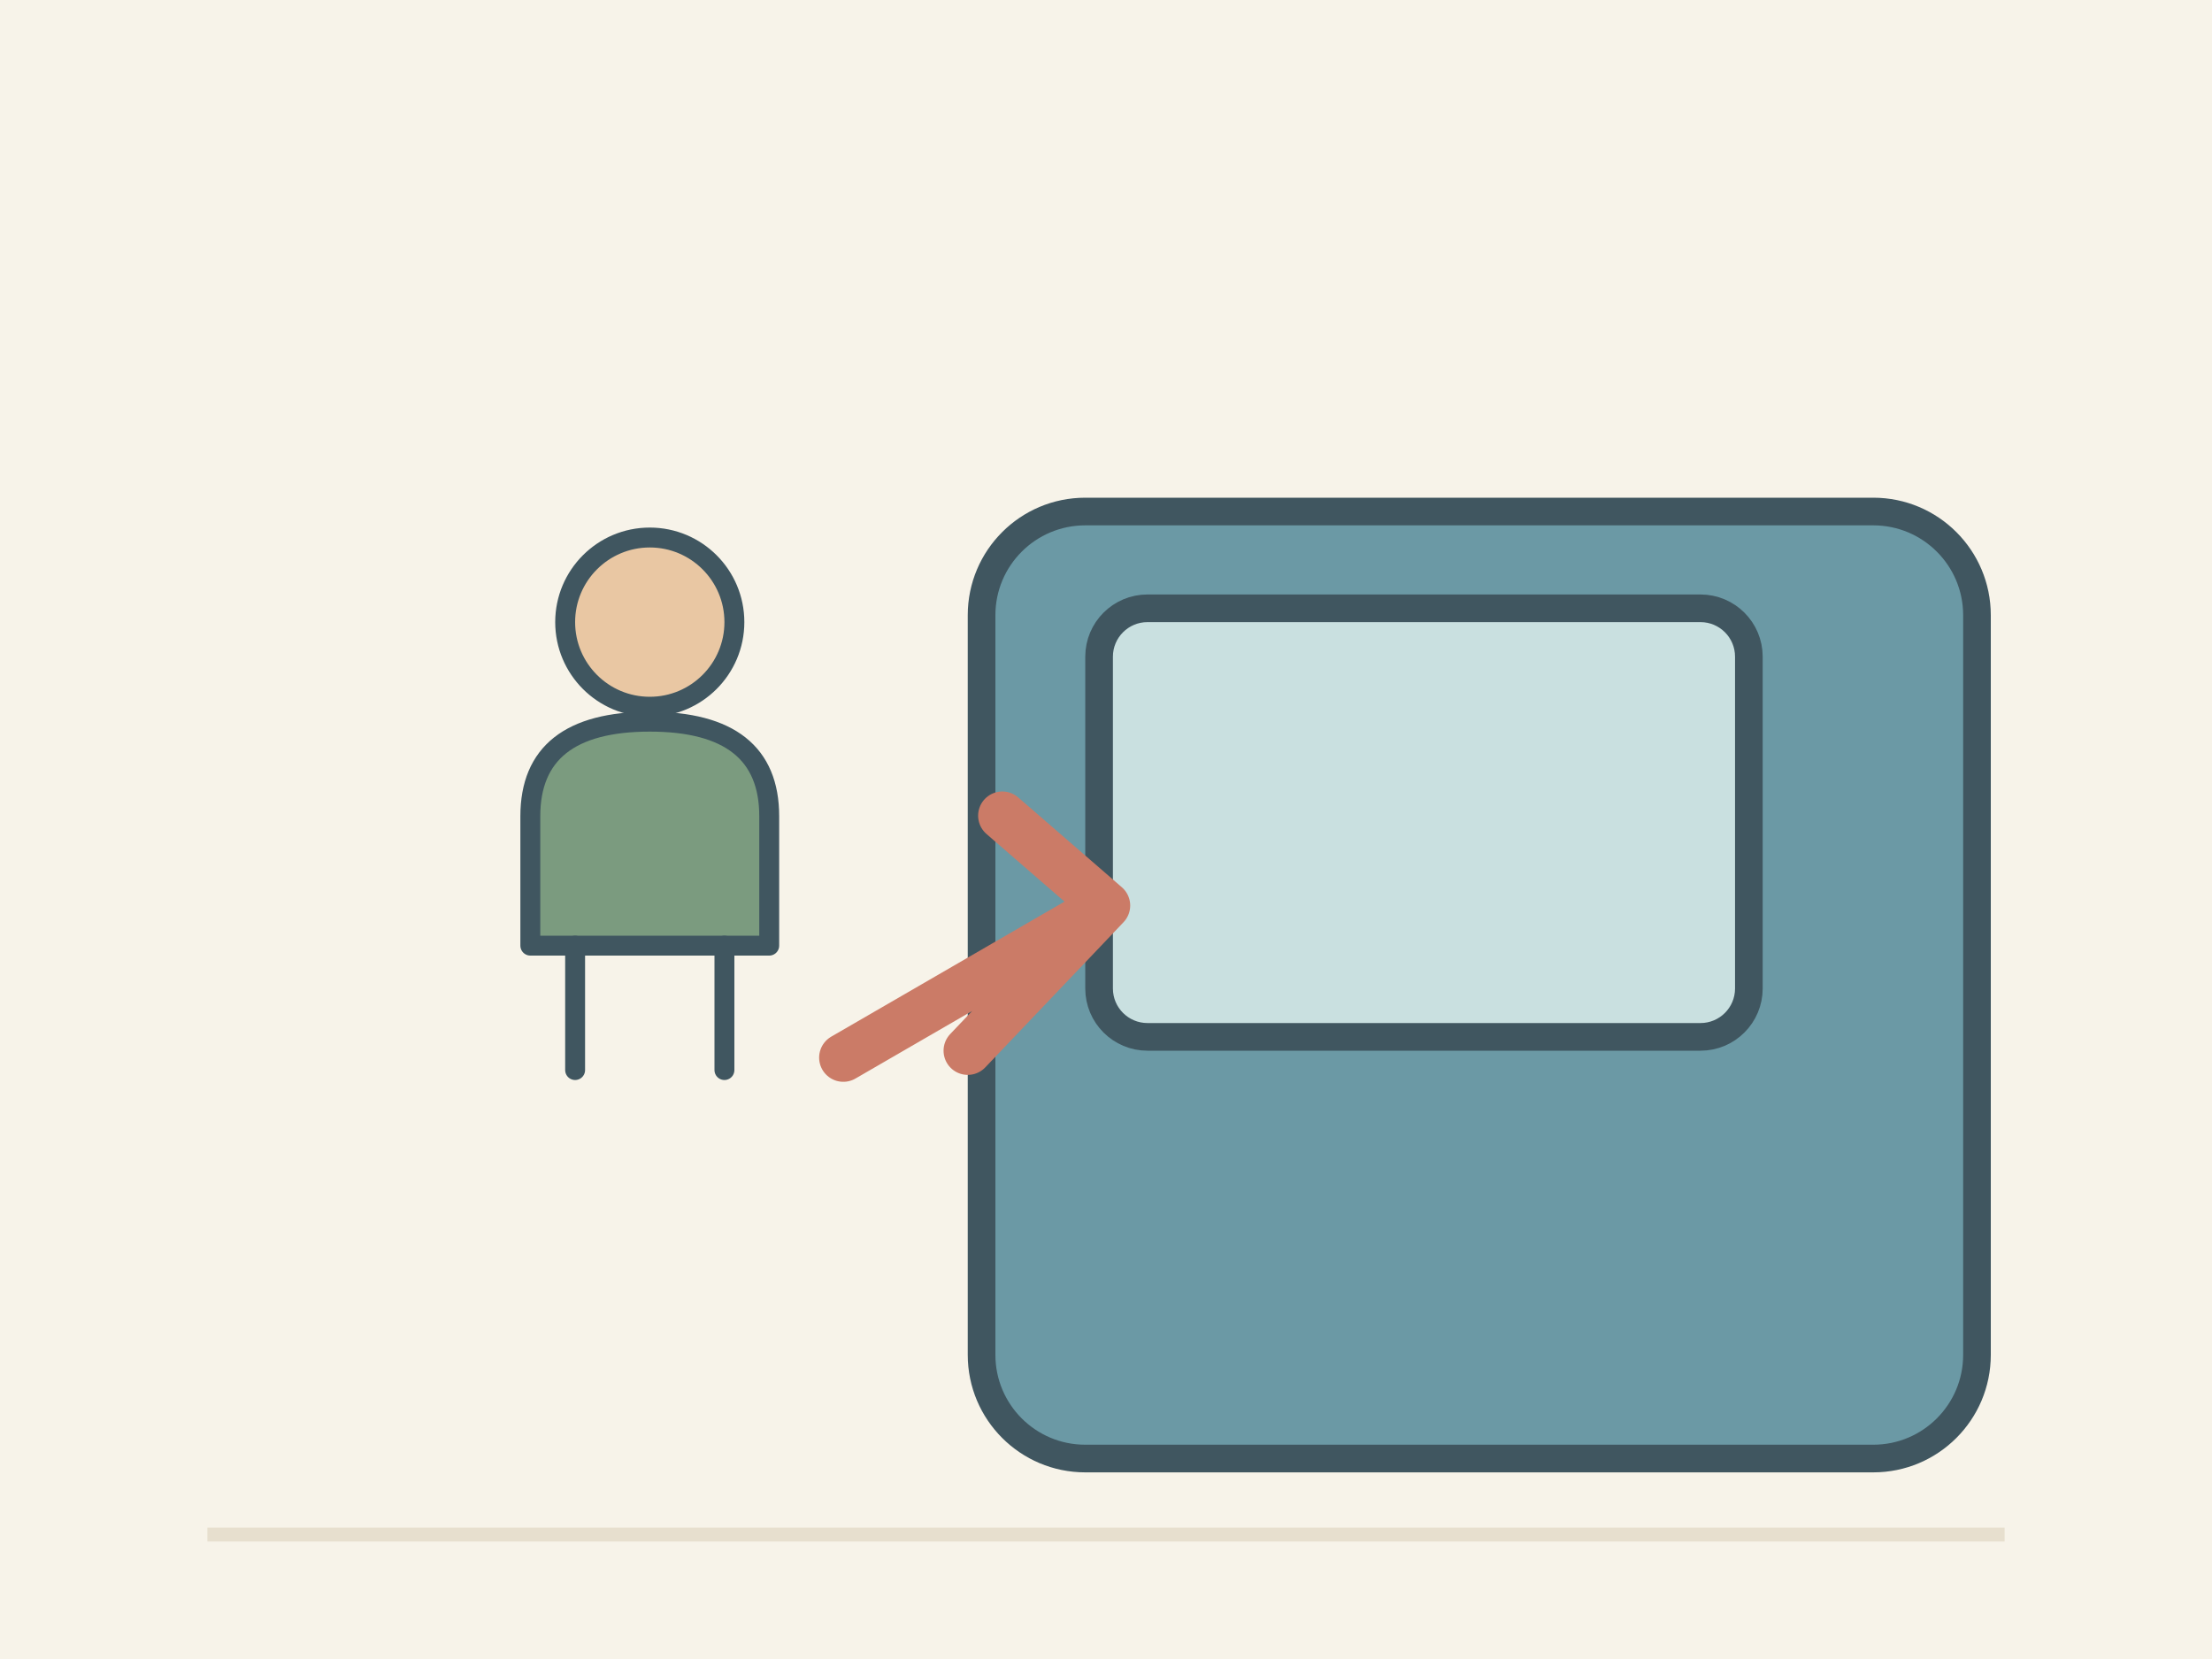
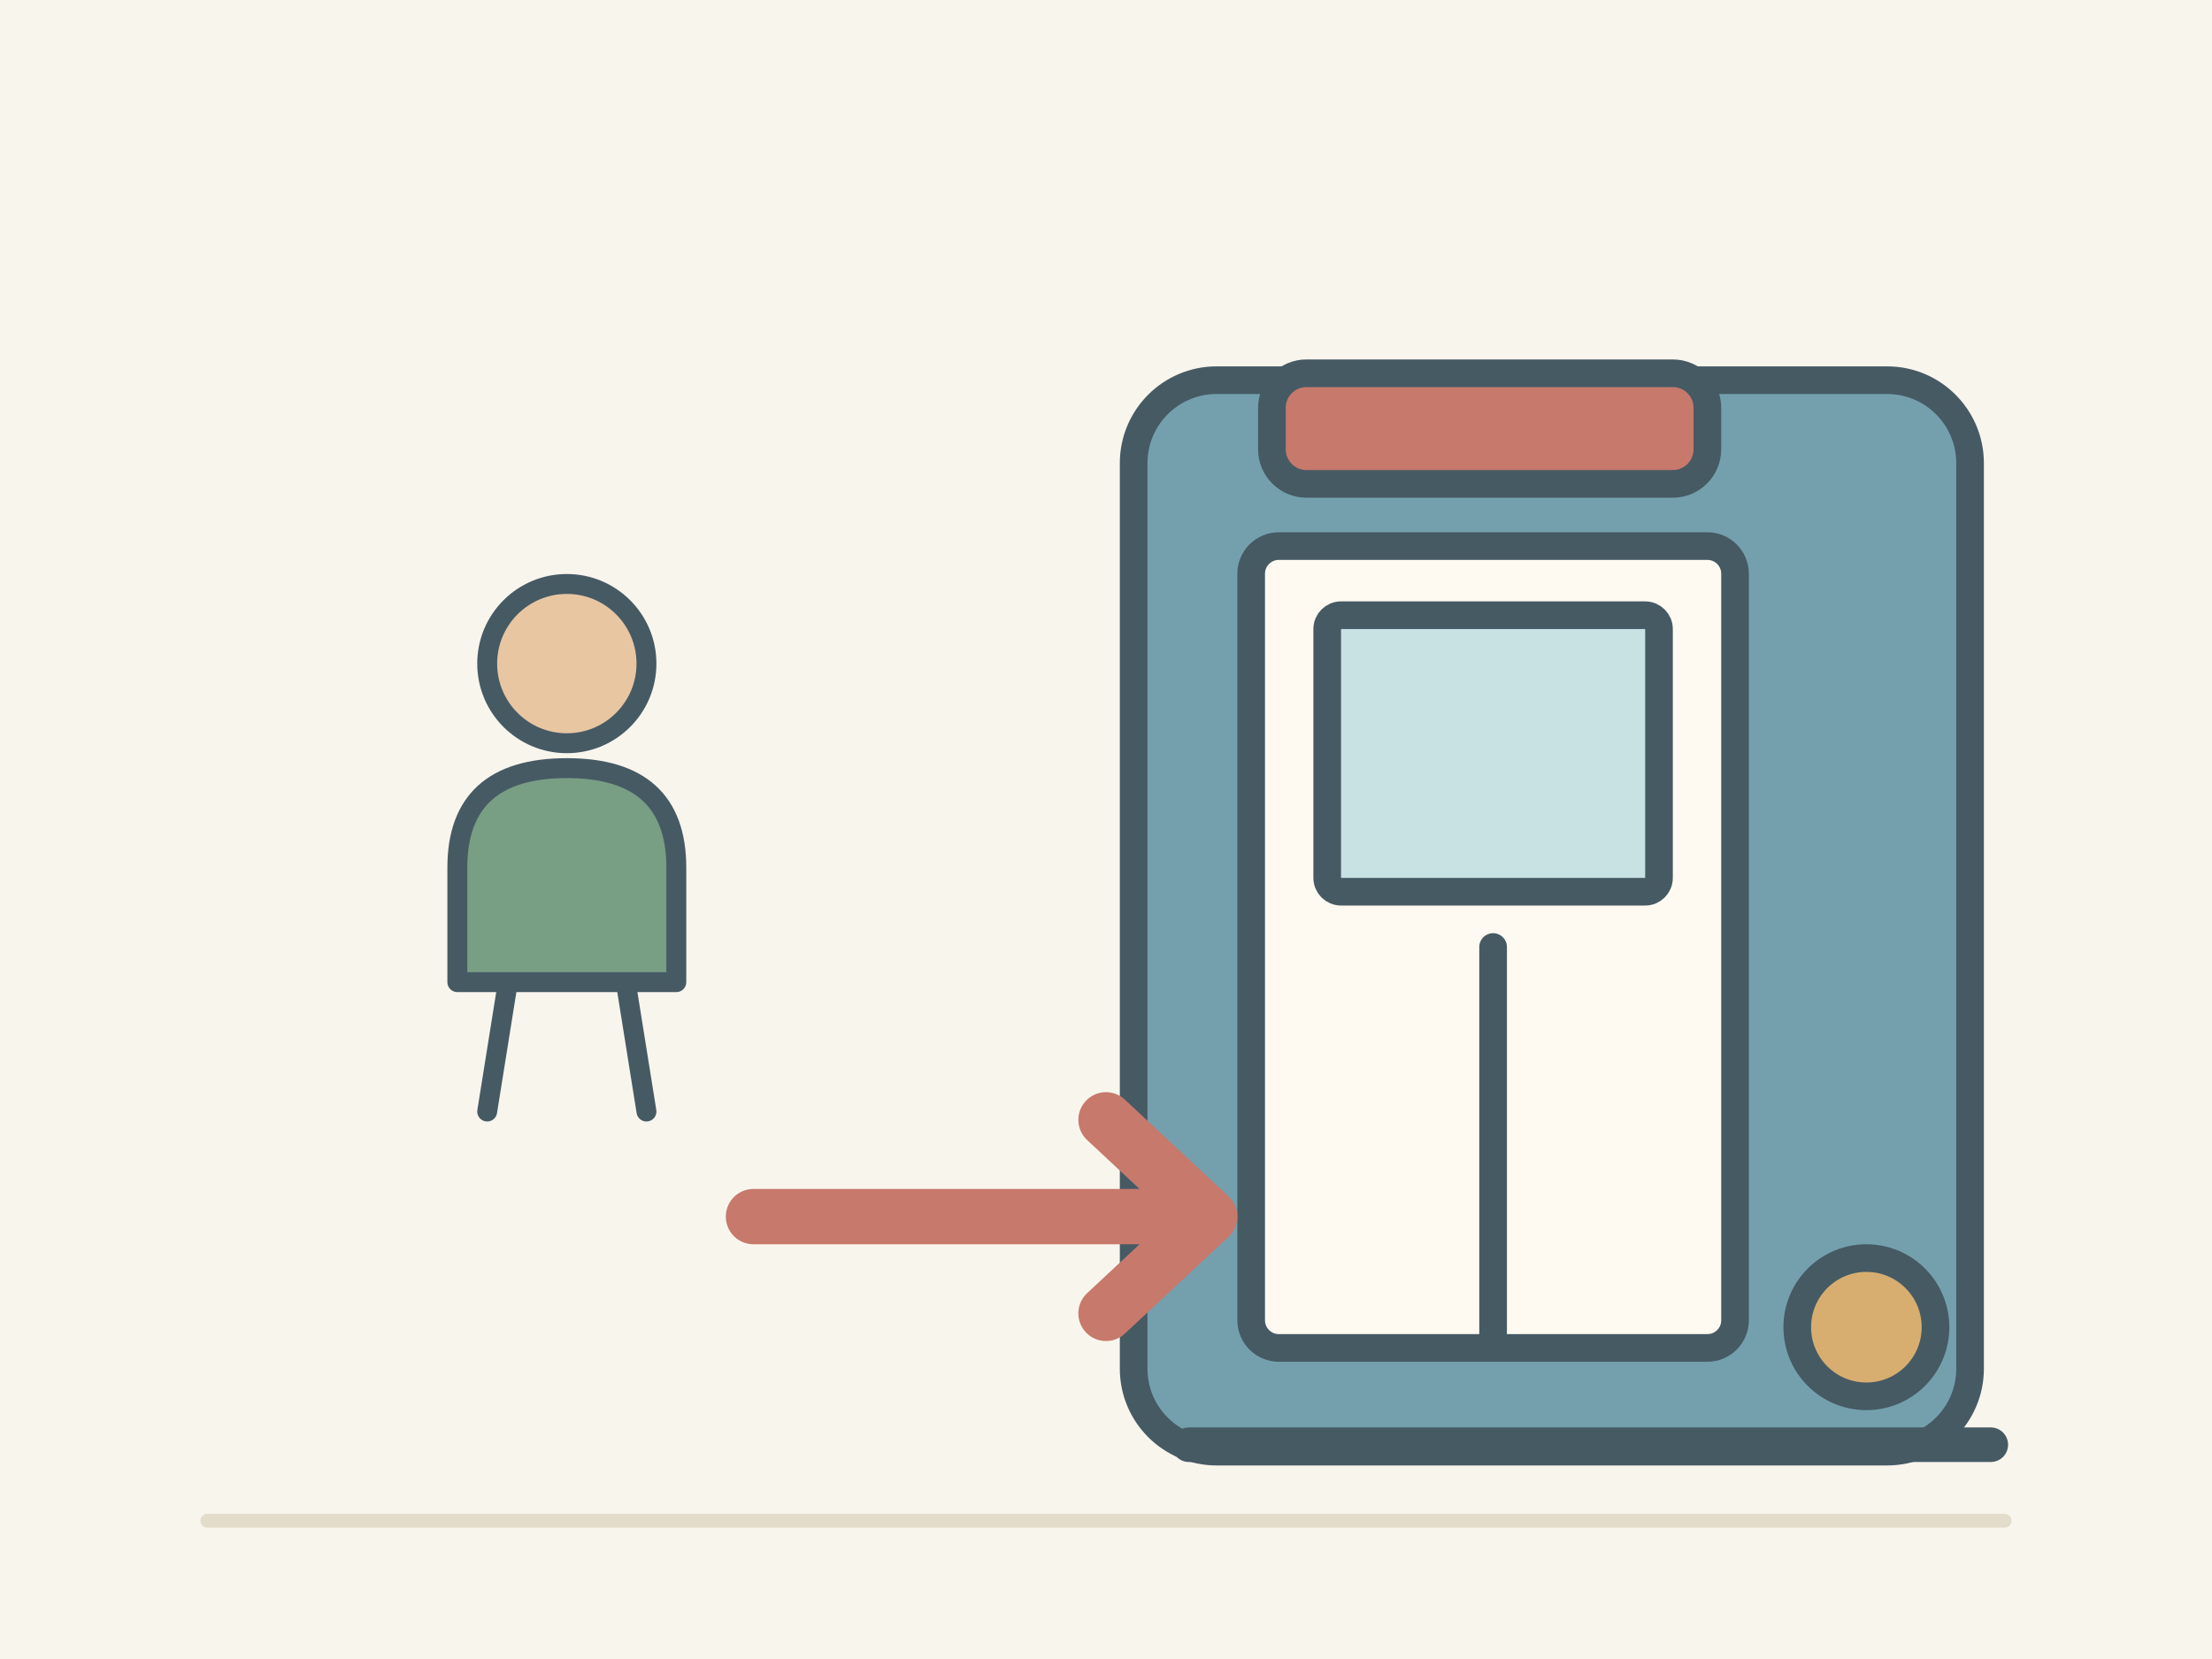
- <svg xmlns="http://www.w3.org/2000/svg" width="320" height="240" viewBox="0 0 320 240">
-   <rect width="320" height="240" fill="#f7f3e9" />
-   <path d="M30 222H290" stroke="#e7dfce" stroke-width="2" fill="none" />
-   <rect x="142" y="74" width="144" height="137" rx="15" fill="#6b99a5" stroke="#405660" stroke-width="4" />
-   <rect x="159" y="88" width="94" height="62" rx="7" fill="#c9e0e0" stroke="#405660" stroke-width="4" />
-   <g transform="translate(94 90) scale(0.72)">
-     <circle cx="0" cy="0" r="17" fill="#e9c7a3" stroke="#405660" stroke-width="4" />
-     <path d="M-24 65V39Q-24 20 0 20Q24 20 24 39V65Z" fill="#7b9b7f" stroke="#405660" stroke-width="4" stroke-linecap="round" stroke-linejoin="round" />
-     <line x1="-15" y1="65" x2="-15" y2="90" stroke="#405660" stroke-width="4" stroke-linecap="round" />
-     <line x1="15" y1="65" x2="15" y2="90" stroke="#405660" stroke-width="4" stroke-linecap="round" />
+ <svg xmlns="http://www.w3.org/2000/svg" viewBox="0 0 320 240" width="320" height="240">
+   <rect width="320" height="240" fill="#f8f5ed" />
+   <path d="M30 220H290" fill="none" stroke="#e4dcca" stroke-width="2" stroke-linecap="round" stroke-linejoin="round" />
+   <rect x="164" y="55" width="121" height="155" rx="12" fill="#74a0ae" stroke="#465a64" stroke-width="4" />
+   <rect x="181" y="79" width="70" height="116" rx="4" fill="#fffaf1" stroke="#465a64" stroke-width="4" />
+   <rect x="192" y="89" width="48" height="40" rx="2" fill="#c8e1e3" stroke="#465a64" stroke-width="4" />
+   <path d="M216 137L216 193" fill="none" stroke="#465a64" stroke-width="4" stroke-linecap="round" stroke-linejoin="round" />
+   <rect x="184" y="54" width="63" height="16" rx="5" fill="#c7796b" stroke="#465a64" stroke-width="4" />
+   <circle cx="270" cy="192" r="10" fill="#d7ae70" stroke="#465a64" stroke-width="4" />
+   <g transform="translate(82 96) scale(0.72)">
+     <circle cx="0" cy="0" r="16" fill="#e8c6a2" stroke="#465a64" stroke-width="4" />
+     <path d="M-22 64V41Q-22 21 0 21Q22 21 22 41V64Z" fill="#789e84" stroke="#465a64" stroke-width="4" stroke-linecap="round" stroke-linejoin="round" />
+     <path d="M-12 65L-16 90" fill="none" stroke="#465a64" stroke-width="4" stroke-linecap="round" stroke-linejoin="round" />
+     <path d="M12 65L16 90" fill="none" stroke="#465a64" stroke-width="4" stroke-linecap="round" stroke-linejoin="round" />
  </g>
-   <path d="M122 153L160 131L145 118 M160 131L140 152" fill="none" stroke="#cb7b67" stroke-width="7" stroke-linecap="round" stroke-linejoin="round" />
+   <path d="M109 176H175L160 162M175 176L160 190" fill="none" stroke="#c7796b" stroke-width="8" stroke-linecap="round" stroke-linejoin="round" />
+   <path d="M172 209H288" fill="none" stroke="#465a64" stroke-width="5" stroke-linecap="round" stroke-linejoin="round" />
</svg>
